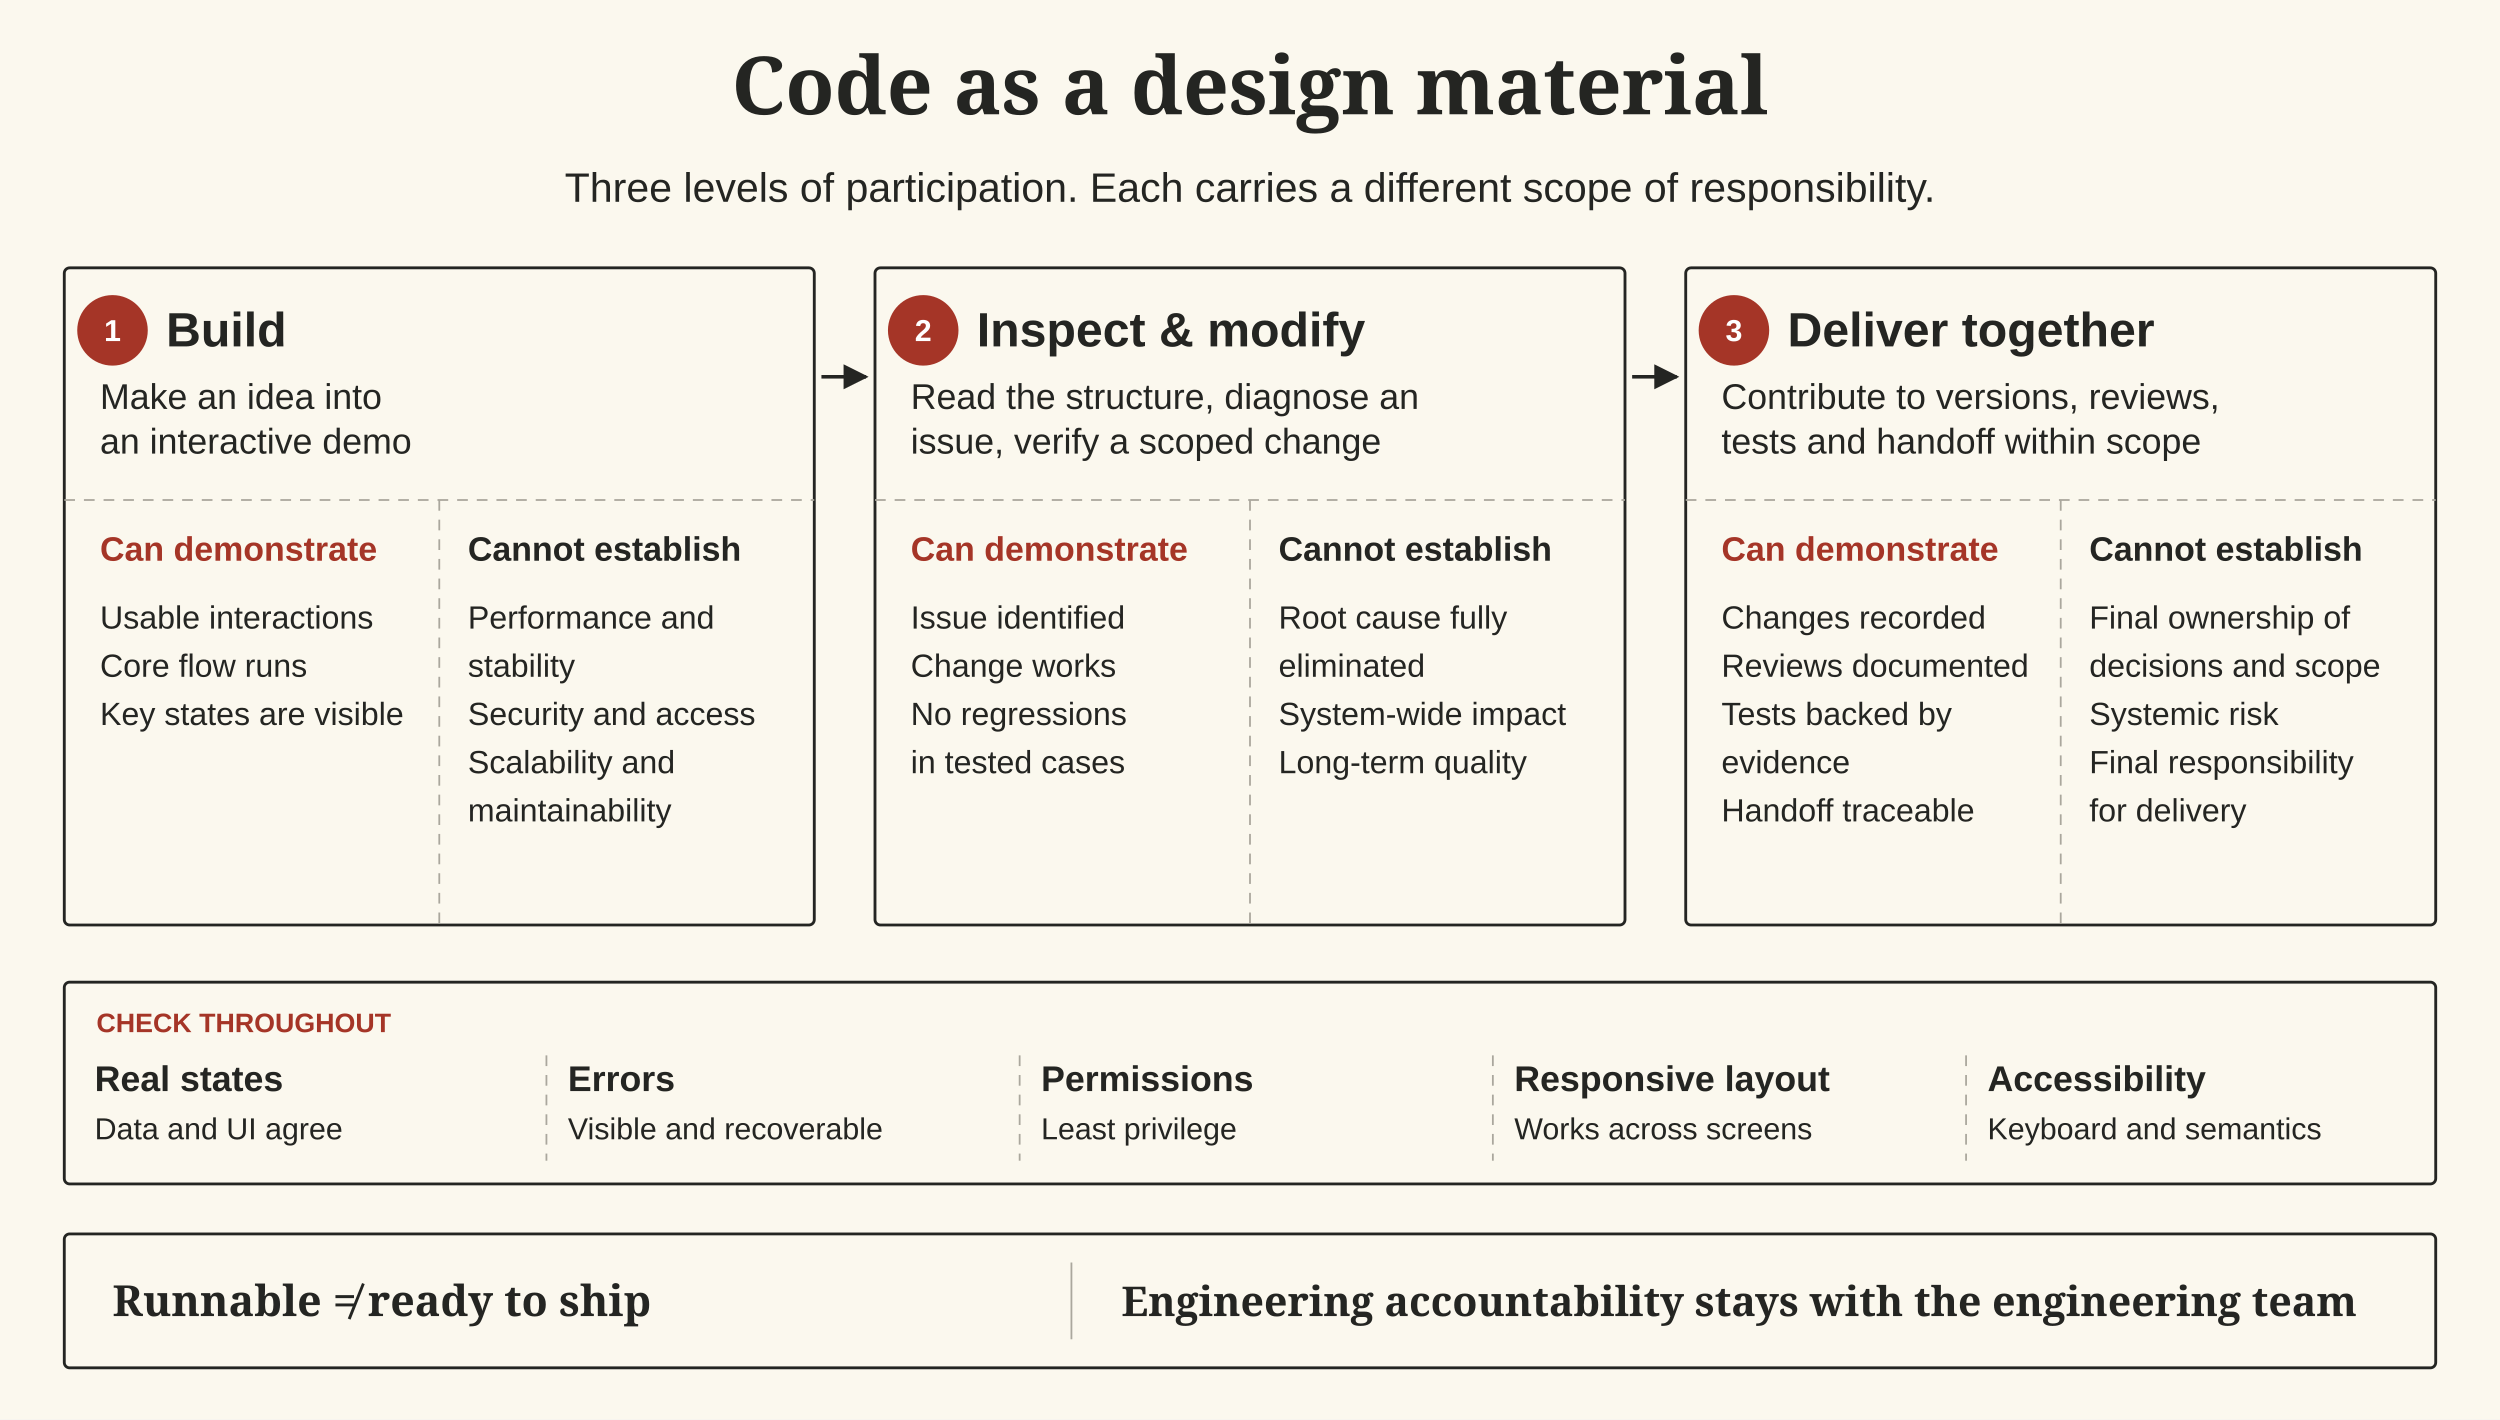
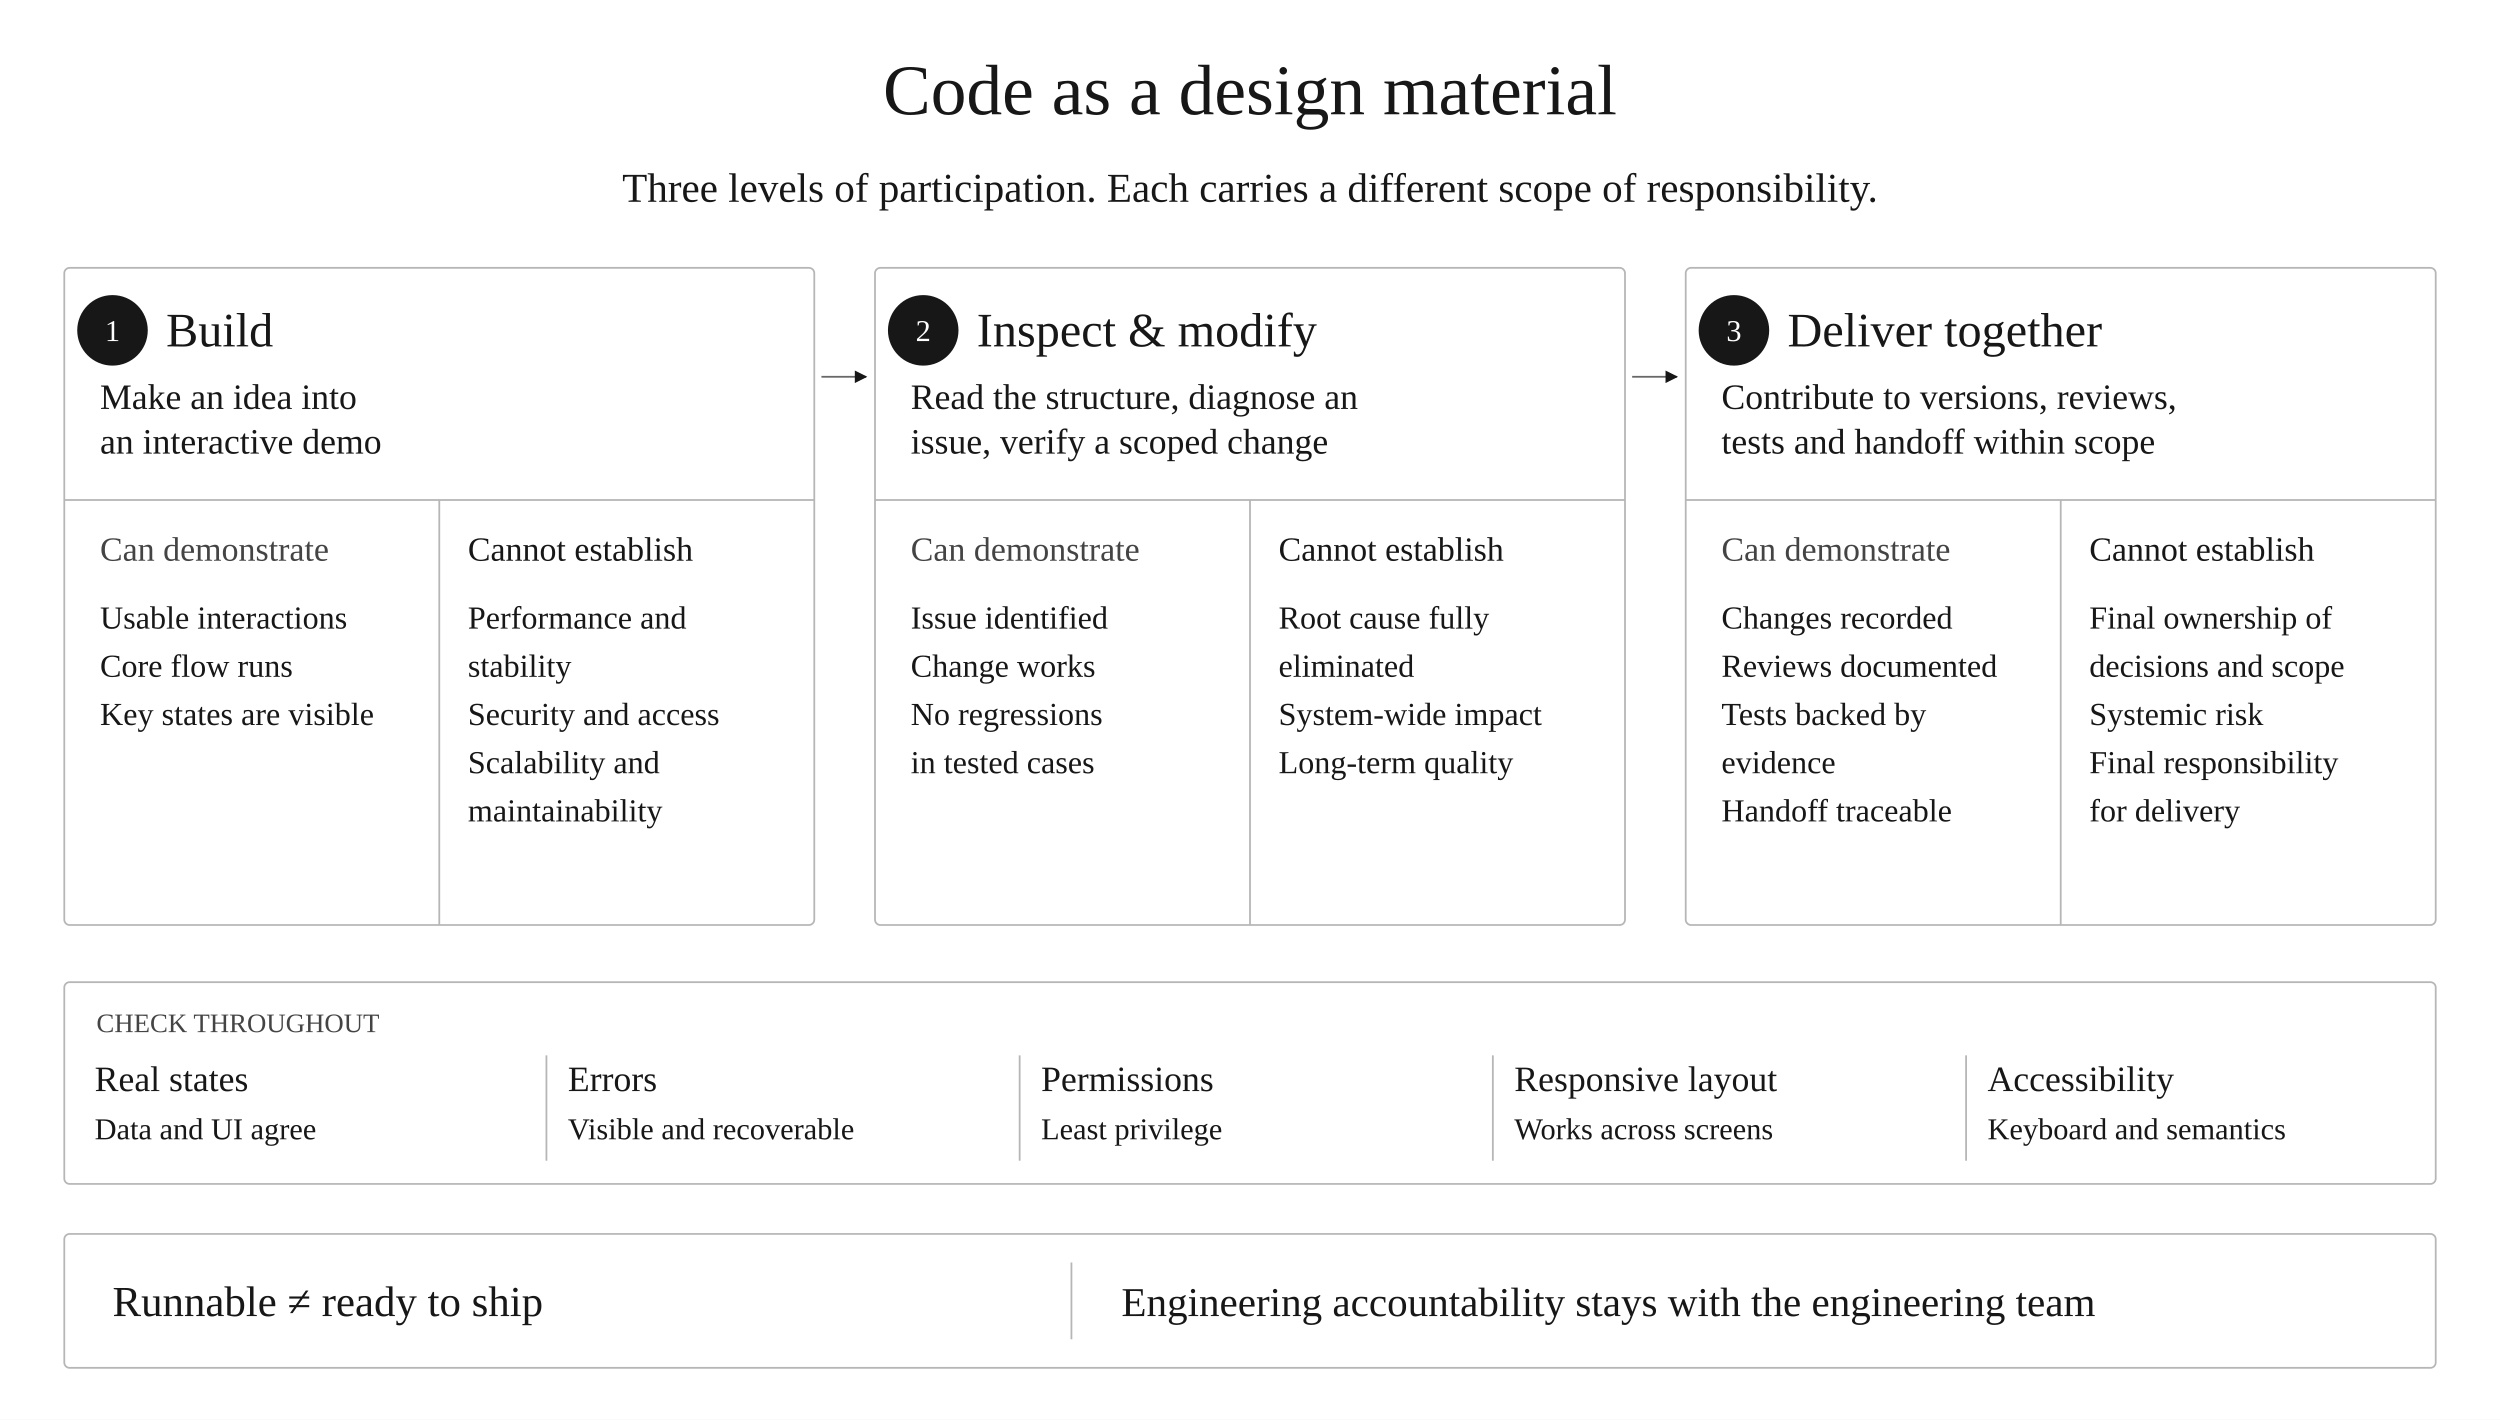
<svg xmlns="http://www.w3.org/2000/svg" viewBox="0 0 1400 795" role="img" aria-labelledby="participation-title participation-desc">
  <defs>
    <marker id="participation-arrow" viewBox="0 0 10 10" refX="9" refY="5" markerWidth="7" markerHeight="7" orient="auto">
-       <path d="M0 0 L10 5 L0 10 Z" fill="#242522" />
+       <path d="M0 0 L10 5 L0 10 Z" fill="var(--case-ink, #171717)" />
    </marker>
  </defs>
-   <rect width="1400" height="795" fill="#fbf8ee" />
-   <text x="700" y="64" text-anchor="middle" font-family="Georgia, serif" font-size="45" font-weight="700" fill="#242522">Code as a design material</text>
-   <text x="700" y="113" text-anchor="middle" font-family="Arial, sans-serif" font-size="23" font-weight="400" fill="#242522">Three levels of participation. Each carries a different scope of responsibility.</text>
-   <rect x="36" y="150" width="420" height="368" rx="3" fill="#fbf8ee" stroke="#242522" stroke-width="1.6" />
-   <circle cx="63" cy="185" r="19" fill="#a53527" stroke="#a53527" stroke-width="1.5" />
-   <text x="63" y="191" text-anchor="middle" font-family="Arial, sans-serif" font-size="17" font-weight="700" fill="#fff">1</text>
-   <text x="93" y="194" text-anchor="start" font-family="Arial, sans-serif" font-size="27" font-weight="700" fill="#242522">Build</text>
-   <text x="56" y="229" text-anchor="start" font-family="Arial, sans-serif" font-size="20" font-weight="400" fill="#242522">Make an idea into</text>
-   <text x="56" y="254" text-anchor="start" font-family="Arial, sans-serif" font-size="20" font-weight="400" fill="#242522">an interactive demo</text>
-   <path d="M 36 280 H 456" fill="none" stroke="#aaa79d" stroke-width="1" stroke-dasharray="6 5" />
-   <path d="M 246 280 V 518" fill="none" stroke="#aaa79d" stroke-width="1" stroke-dasharray="6 5" />
-   <text x="56" y="314" text-anchor="start" font-family="Arial, sans-serif" font-size="19" font-weight="700" fill="#a53527">Can demonstrate</text>
-   <text x="262" y="314" text-anchor="start" font-family="Arial, sans-serif" font-size="19" font-weight="700" fill="#242522">Cannot establish</text>
-   <text x="56" y="352" text-anchor="start" font-family="Arial, sans-serif" font-size="18" font-weight="400" fill="#242522">Usable interactions</text>
-   <text x="56" y="379" text-anchor="start" font-family="Arial, sans-serif" font-size="18" font-weight="400" fill="#242522">Core flow runs</text>
-   <text x="56" y="406" text-anchor="start" font-family="Arial, sans-serif" font-size="18" font-weight="400" fill="#242522">Key states are visible</text>
-   <text x="262" y="352" text-anchor="start" font-family="Arial, sans-serif" font-size="18" font-weight="400" fill="#242522">Performance and</text>
-   <text x="262" y="379" text-anchor="start" font-family="Arial, sans-serif" font-size="18" font-weight="400" fill="#242522">stability</text>
-   <text x="262" y="406" text-anchor="start" font-family="Arial, sans-serif" font-size="18" font-weight="400" fill="#242522">Security and access</text>
-   <text x="262" y="433" text-anchor="start" font-family="Arial, sans-serif" font-size="18" font-weight="400" fill="#242522">Scalability and</text>
-   <text x="262" y="460" text-anchor="start" font-family="Arial, sans-serif" font-size="18" font-weight="400" fill="#242522">maintainability</text>
-   <path d="M 460 211 H 485" fill="none" stroke="#242522" stroke-width="2" marker-end="url(#participation-arrow)" />
-   <rect x="490" y="150" width="420" height="368" rx="3" fill="#fbf8ee" stroke="#242522" stroke-width="1.6" />
-   <circle cx="517" cy="185" r="19" fill="#a53527" stroke="#a53527" stroke-width="1.5" />
-   <text x="517" y="191" text-anchor="middle" font-family="Arial, sans-serif" font-size="17" font-weight="700" fill="#fff">2</text>
-   <text x="547" y="194" text-anchor="start" font-family="Arial, sans-serif" font-size="27" font-weight="700" fill="#242522">Inspect &amp; modify</text>
-   <text x="510" y="229" text-anchor="start" font-family="Arial, sans-serif" font-size="20" font-weight="400" fill="#242522">Read the structure, diagnose an</text>
-   <text x="510" y="254" text-anchor="start" font-family="Arial, sans-serif" font-size="20" font-weight="400" fill="#242522">issue, verify a scoped change</text>
-   <path d="M 490 280 H 910" fill="none" stroke="#aaa79d" stroke-width="1" stroke-dasharray="6 5" />
-   <path d="M 700 280 V 518" fill="none" stroke="#aaa79d" stroke-width="1" stroke-dasharray="6 5" />
-   <text x="510" y="314" text-anchor="start" font-family="Arial, sans-serif" font-size="19" font-weight="700" fill="#a53527">Can demonstrate</text>
-   <text x="716" y="314" text-anchor="start" font-family="Arial, sans-serif" font-size="19" font-weight="700" fill="#242522">Cannot establish</text>
-   <text x="510" y="352" text-anchor="start" font-family="Arial, sans-serif" font-size="18" font-weight="400" fill="#242522">Issue identified</text>
-   <text x="510" y="379" text-anchor="start" font-family="Arial, sans-serif" font-size="18" font-weight="400" fill="#242522">Change works</text>
-   <text x="510" y="406" text-anchor="start" font-family="Arial, sans-serif" font-size="18" font-weight="400" fill="#242522">No regressions</text>
-   <text x="510" y="433" text-anchor="start" font-family="Arial, sans-serif" font-size="18" font-weight="400" fill="#242522">in tested cases</text>
-   <text x="716" y="352" text-anchor="start" font-family="Arial, sans-serif" font-size="18" font-weight="400" fill="#242522">Root cause fully</text>
-   <text x="716" y="379" text-anchor="start" font-family="Arial, sans-serif" font-size="18" font-weight="400" fill="#242522">eliminated</text>
-   <text x="716" y="406" text-anchor="start" font-family="Arial, sans-serif" font-size="18" font-weight="400" fill="#242522">System-wide impact</text>
-   <text x="716" y="433" text-anchor="start" font-family="Arial, sans-serif" font-size="18" font-weight="400" fill="#242522">Long-term quality</text>
-   <path d="M 914 211 H 939" fill="none" stroke="#242522" stroke-width="2" marker-end="url(#participation-arrow)" />
-   <rect x="944" y="150" width="420" height="368" rx="3" fill="#fbf8ee" stroke="#242522" stroke-width="1.6" />
-   <circle cx="971" cy="185" r="19" fill="#a53527" stroke="#a53527" stroke-width="1.5" />
-   <text x="971" y="191" text-anchor="middle" font-family="Arial, sans-serif" font-size="17" font-weight="700" fill="#fff">3</text>
-   <text x="1001" y="194" text-anchor="start" font-family="Arial, sans-serif" font-size="27" font-weight="700" fill="#242522">Deliver together</text>
-   <text x="964" y="229" text-anchor="start" font-family="Arial, sans-serif" font-size="20" font-weight="400" fill="#242522">Contribute to versions, reviews,</text>
-   <text x="964" y="254" text-anchor="start" font-family="Arial, sans-serif" font-size="20" font-weight="400" fill="#242522">tests and handoff within scope</text>
-   <path d="M 944 280 H 1364" fill="none" stroke="#aaa79d" stroke-width="1" stroke-dasharray="6 5" />
-   <path d="M 1154 280 V 518" fill="none" stroke="#aaa79d" stroke-width="1" stroke-dasharray="6 5" />
-   <text x="964" y="314" text-anchor="start" font-family="Arial, sans-serif" font-size="19" font-weight="700" fill="#a53527">Can demonstrate</text>
-   <text x="1170" y="314" text-anchor="start" font-family="Arial, sans-serif" font-size="19" font-weight="700" fill="#242522">Cannot establish</text>
-   <text x="964" y="352" text-anchor="start" font-family="Arial, sans-serif" font-size="18" font-weight="400" fill="#242522">Changes recorded</text>
-   <text x="964" y="379" text-anchor="start" font-family="Arial, sans-serif" font-size="18" font-weight="400" fill="#242522">Reviews documented</text>
-   <text x="964" y="406" text-anchor="start" font-family="Arial, sans-serif" font-size="18" font-weight="400" fill="#242522">Tests backed by</text>
-   <text x="964" y="433" text-anchor="start" font-family="Arial, sans-serif" font-size="18" font-weight="400" fill="#242522">evidence</text>
-   <text x="964" y="460" text-anchor="start" font-family="Arial, sans-serif" font-size="18" font-weight="400" fill="#242522">Handoff traceable</text>
-   <text x="1170" y="352" text-anchor="start" font-family="Arial, sans-serif" font-size="18" font-weight="400" fill="#242522">Final ownership of</text>
-   <text x="1170" y="379" text-anchor="start" font-family="Arial, sans-serif" font-size="18" font-weight="400" fill="#242522">decisions and scope</text>
-   <text x="1170" y="406" text-anchor="start" font-family="Arial, sans-serif" font-size="18" font-weight="400" fill="#242522">Systemic risk</text>
-   <text x="1170" y="433" text-anchor="start" font-family="Arial, sans-serif" font-size="18" font-weight="400" fill="#242522">Final responsibility</text>
-   <text x="1170" y="460" text-anchor="start" font-family="Arial, sans-serif" font-size="18" font-weight="400" fill="#242522">for delivery</text>
-   <rect x="36" y="550" width="1328" height="113" rx="3" fill="#fbf8ee" stroke="#242522" stroke-width="1.6" />
-   <text x="54" y="578" text-anchor="start" font-family="Arial, sans-serif" font-size="15" font-weight="700" fill="#a53527">CHECK THROUGHOUT</text>
-   <text x="53" y="611" text-anchor="start" font-family="Arial, sans-serif" font-size="20" font-weight="700" fill="#242522">Real states</text>
-   <text x="53" y="638" text-anchor="start" font-family="Arial, sans-serif" font-size="17" font-weight="400" fill="#242522">Data and UI agree</text>
-   <text x="318" y="611" text-anchor="start" font-family="Arial, sans-serif" font-size="20" font-weight="700" fill="#242522">Errors</text>
-   <text x="318" y="638" text-anchor="start" font-family="Arial, sans-serif" font-size="17" font-weight="400" fill="#242522">Visible and recoverable</text>
-   <path d="M 306 591 V 650" fill="none" stroke="#aaa79d" stroke-width="1" stroke-dasharray="6 5" />
-   <text x="583" y="611" text-anchor="start" font-family="Arial, sans-serif" font-size="20" font-weight="700" fill="#242522">Permissions</text>
-   <text x="583" y="638" text-anchor="start" font-family="Arial, sans-serif" font-size="17" font-weight="400" fill="#242522">Least privilege</text>
-   <path d="M 571 591 V 650" fill="none" stroke="#aaa79d" stroke-width="1" stroke-dasharray="6 5" />
-   <text x="848" y="611" text-anchor="start" font-family="Arial, sans-serif" font-size="20" font-weight="700" fill="#242522">Responsive layout</text>
-   <text x="848" y="638" text-anchor="start" font-family="Arial, sans-serif" font-size="17" font-weight="400" fill="#242522">Works across screens</text>
-   <path d="M 836 591 V 650" fill="none" stroke="#aaa79d" stroke-width="1" stroke-dasharray="6 5" />
-   <text x="1113" y="611" text-anchor="start" font-family="Arial, sans-serif" font-size="20" font-weight="700" fill="#242522">Accessibility</text>
-   <text x="1113" y="638" text-anchor="start" font-family="Arial, sans-serif" font-size="17" font-weight="400" fill="#242522">Keyboard and semantics</text>
-   <path d="M 1101 591 V 650" fill="none" stroke="#aaa79d" stroke-width="1" stroke-dasharray="6 5" />
-   <rect x="36" y="691" width="1328" height="75" rx="3" fill="#fbf8ee" stroke="#242522" stroke-width="1.6" />
-   <text x="63" y="737" text-anchor="start" font-family="Georgia, serif" font-size="24" font-weight="700" fill="#242522">Runnable ≠ ready to ship</text>
-   <path d="M 600 707 V 750" fill="none" stroke="#aaa79d" stroke-width="1" />
-   <text x="628" y="737" text-anchor="start" font-family="Georgia, serif" font-size="23" font-weight="700" fill="#242522">Engineering accountability stays with the engineering team</text>
+   <rect width="1400" height="795" fill="var(--case-bg, #fff)" />
+   <text x="700" y="64" text-anchor="middle" font-family="var(--case-font-heading, sans-serif)" font-size="40" class="article-diagram-title" font-weight="var(--case-weight-strong, 650)" fill="var(--case-ink, #171717)">Code as a design material</text>
+   <text x="700" y="113" text-anchor="middle" font-family="var(--case-font-body, sans-serif)" font-size="23" font-weight="var(--case-weight-regular, 400)" fill="var(--case-ink, #171717)">Three levels of participation. Each carries a different scope of responsibility.</text>
+   <rect x="36" y="150" width="420" height="368" rx="3" fill="var(--case-bg, #fff)" stroke="var(--case-rule, #b6b6b6)" stroke-width="var(--case-border-width, 1)" />
+   <circle cx="63" cy="185" r="19" fill="var(--case-ink, #171717)" stroke="var(--case-ink, #171717)" stroke-width="1.5" />
+   <text x="63" y="191" text-anchor="middle" font-family="var(--case-font-body, sans-serif)" font-size="17" font-weight="var(--case-weight-strong, 650)" fill="#fff">1</text>
+   <text x="93" y="194" text-anchor="start" font-family="var(--case-font-body, sans-serif)" font-size="27" font-weight="var(--case-weight-strong, 650)" fill="var(--case-ink, #171717)">Build</text>
+   <text x="56" y="229" text-anchor="start" font-family="var(--case-font-body, sans-serif)" font-size="20" font-weight="var(--case-weight-regular, 400)" fill="var(--case-ink, #171717)">Make an idea into</text>
+   <text x="56" y="254" text-anchor="start" font-family="var(--case-font-body, sans-serif)" font-size="20" font-weight="var(--case-weight-regular, 400)" fill="var(--case-ink, #171717)">an interactive demo</text>
+   <path d="M 36 280 H 456" fill="none" stroke="var(--case-rule, #b6b6b6)" stroke-width="1" stroke-dasharray="var(--case-space-6, 6) var(--case-space-4, 4)" />
+   <path d="M 246 280 V 518" fill="none" stroke="var(--case-rule, #b6b6b6)" stroke-width="1" stroke-dasharray="var(--case-space-6, 6) var(--case-space-4, 4)" />
+   <text x="56" y="314" text-anchor="start" font-family="var(--case-font-body, sans-serif)" font-size="19" font-weight="var(--case-weight-strong, 650)" fill="var(--case-copy, #444)">Can demonstrate</text>
+   <text x="262" y="314" text-anchor="start" font-family="var(--case-font-body, sans-serif)" font-size="19" font-weight="var(--case-weight-strong, 650)" fill="var(--case-ink, #171717)">Cannot establish</text>
+   <text x="56" y="352" text-anchor="start" font-family="var(--case-font-body, sans-serif)" font-size="18" font-weight="var(--case-weight-regular, 400)" fill="var(--case-ink, #171717)">Usable interactions</text>
+   <text x="56" y="379" text-anchor="start" font-family="var(--case-font-body, sans-serif)" font-size="18" font-weight="var(--case-weight-regular, 400)" fill="var(--case-ink, #171717)">Core flow runs</text>
+   <text x="56" y="406" text-anchor="start" font-family="var(--case-font-body, sans-serif)" font-size="18" font-weight="var(--case-weight-regular, 400)" fill="var(--case-ink, #171717)">Key states are visible</text>
+   <text x="262" y="352" text-anchor="start" font-family="var(--case-font-body, sans-serif)" font-size="18" font-weight="var(--case-weight-regular, 400)" fill="var(--case-ink, #171717)">Performance and</text>
+   <text x="262" y="379" text-anchor="start" font-family="var(--case-font-body, sans-serif)" font-size="18" font-weight="var(--case-weight-regular, 400)" fill="var(--case-ink, #171717)">stability</text>
+   <text x="262" y="406" text-anchor="start" font-family="var(--case-font-body, sans-serif)" font-size="18" font-weight="var(--case-weight-regular, 400)" fill="var(--case-ink, #171717)">Security and access</text>
+   <text x="262" y="433" text-anchor="start" font-family="var(--case-font-body, sans-serif)" font-size="18" font-weight="var(--case-weight-regular, 400)" fill="var(--case-ink, #171717)">Scalability and</text>
+   <text x="262" y="460" text-anchor="start" font-family="var(--case-font-body, sans-serif)" font-size="18" font-weight="var(--case-weight-regular, 400)" fill="var(--case-ink, #171717)">maintainability</text>
+   <path d="M 460 211 H 485" fill="none" stroke="var(--case-muted, #686868)" stroke-width="var(--case-icon-stroke, 1.5)" marker-end="url(#participation-arrow)" />
+   <rect x="490" y="150" width="420" height="368" rx="3" fill="var(--case-bg, #fff)" stroke="var(--case-rule, #b6b6b6)" stroke-width="var(--case-border-width, 1)" />
+   <circle cx="517" cy="185" r="19" fill="var(--case-ink, #171717)" stroke="var(--case-ink, #171717)" stroke-width="1.5" />
+   <text x="517" y="191" text-anchor="middle" font-family="var(--case-font-body, sans-serif)" font-size="17" font-weight="var(--case-weight-strong, 650)" fill="#fff">2</text>
+   <text x="547" y="194" text-anchor="start" font-family="var(--case-font-body, sans-serif)" font-size="27" font-weight="var(--case-weight-strong, 650)" fill="var(--case-ink, #171717)">Inspect &amp; modify</text>
+   <text x="510" y="229" text-anchor="start" font-family="var(--case-font-body, sans-serif)" font-size="20" font-weight="var(--case-weight-regular, 400)" fill="var(--case-ink, #171717)">Read the structure, diagnose an</text>
+   <text x="510" y="254" text-anchor="start" font-family="var(--case-font-body, sans-serif)" font-size="20" font-weight="var(--case-weight-regular, 400)" fill="var(--case-ink, #171717)">issue, verify a scoped change</text>
+   <path d="M 490 280 H 910" fill="none" stroke="var(--case-rule, #b6b6b6)" stroke-width="1" stroke-dasharray="var(--case-space-6, 6) var(--case-space-4, 4)" />
+   <path d="M 700 280 V 518" fill="none" stroke="var(--case-rule, #b6b6b6)" stroke-width="1" stroke-dasharray="var(--case-space-6, 6) var(--case-space-4, 4)" />
+   <text x="510" y="314" text-anchor="start" font-family="var(--case-font-body, sans-serif)" font-size="19" font-weight="var(--case-weight-strong, 650)" fill="var(--case-copy, #444)">Can demonstrate</text>
+   <text x="716" y="314" text-anchor="start" font-family="var(--case-font-body, sans-serif)" font-size="19" font-weight="var(--case-weight-strong, 650)" fill="var(--case-ink, #171717)">Cannot establish</text>
+   <text x="510" y="352" text-anchor="start" font-family="var(--case-font-body, sans-serif)" font-size="18" font-weight="var(--case-weight-regular, 400)" fill="var(--case-ink, #171717)">Issue identified</text>
+   <text x="510" y="379" text-anchor="start" font-family="var(--case-font-body, sans-serif)" font-size="18" font-weight="var(--case-weight-regular, 400)" fill="var(--case-ink, #171717)">Change works</text>
+   <text x="510" y="406" text-anchor="start" font-family="var(--case-font-body, sans-serif)" font-size="18" font-weight="var(--case-weight-regular, 400)" fill="var(--case-ink, #171717)">No regressions</text>
+   <text x="510" y="433" text-anchor="start" font-family="var(--case-font-body, sans-serif)" font-size="18" font-weight="var(--case-weight-regular, 400)" fill="var(--case-ink, #171717)">in tested cases</text>
+   <text x="716" y="352" text-anchor="start" font-family="var(--case-font-body, sans-serif)" font-size="18" font-weight="var(--case-weight-regular, 400)" fill="var(--case-ink, #171717)">Root cause fully</text>
+   <text x="716" y="379" text-anchor="start" font-family="var(--case-font-body, sans-serif)" font-size="18" font-weight="var(--case-weight-regular, 400)" fill="var(--case-ink, #171717)">eliminated</text>
+   <text x="716" y="406" text-anchor="start" font-family="var(--case-font-body, sans-serif)" font-size="18" font-weight="var(--case-weight-regular, 400)" fill="var(--case-ink, #171717)">System-wide impact</text>
+   <text x="716" y="433" text-anchor="start" font-family="var(--case-font-body, sans-serif)" font-size="18" font-weight="var(--case-weight-regular, 400)" fill="var(--case-ink, #171717)">Long-term quality</text>
+   <path d="M 914 211 H 939" fill="none" stroke="var(--case-muted, #686868)" stroke-width="var(--case-icon-stroke, 1.5)" marker-end="url(#participation-arrow)" />
+   <rect x="944" y="150" width="420" height="368" rx="3" fill="var(--case-bg, #fff)" stroke="var(--case-rule, #b6b6b6)" stroke-width="var(--case-border-width, 1)" />
+   <circle cx="971" cy="185" r="19" fill="var(--case-ink, #171717)" stroke="var(--case-ink, #171717)" stroke-width="1.5" />
+   <text x="971" y="191" text-anchor="middle" font-family="var(--case-font-body, sans-serif)" font-size="17" font-weight="var(--case-weight-strong, 650)" fill="#fff">3</text>
+   <text x="1001" y="194" text-anchor="start" font-family="var(--case-font-body, sans-serif)" font-size="27" font-weight="var(--case-weight-strong, 650)" fill="var(--case-ink, #171717)">Deliver together</text>
+   <text x="964" y="229" text-anchor="start" font-family="var(--case-font-body, sans-serif)" font-size="20" font-weight="var(--case-weight-regular, 400)" fill="var(--case-ink, #171717)">Contribute to versions, reviews,</text>
+   <text x="964" y="254" text-anchor="start" font-family="var(--case-font-body, sans-serif)" font-size="20" font-weight="var(--case-weight-regular, 400)" fill="var(--case-ink, #171717)">tests and handoff within scope</text>
+   <path d="M 944 280 H 1364" fill="none" stroke="var(--case-rule, #b6b6b6)" stroke-width="1" stroke-dasharray="var(--case-space-6, 6) var(--case-space-4, 4)" />
+   <path d="M 1154 280 V 518" fill="none" stroke="var(--case-rule, #b6b6b6)" stroke-width="1" stroke-dasharray="var(--case-space-6, 6) var(--case-space-4, 4)" />
+   <text x="964" y="314" text-anchor="start" font-family="var(--case-font-body, sans-serif)" font-size="19" font-weight="var(--case-weight-strong, 650)" fill="var(--case-copy, #444)">Can demonstrate</text>
+   <text x="1170" y="314" text-anchor="start" font-family="var(--case-font-body, sans-serif)" font-size="19" font-weight="var(--case-weight-strong, 650)" fill="var(--case-ink, #171717)">Cannot establish</text>
+   <text x="964" y="352" text-anchor="start" font-family="var(--case-font-body, sans-serif)" font-size="18" font-weight="var(--case-weight-regular, 400)" fill="var(--case-ink, #171717)">Changes recorded</text>
+   <text x="964" y="379" text-anchor="start" font-family="var(--case-font-body, sans-serif)" font-size="18" font-weight="var(--case-weight-regular, 400)" fill="var(--case-ink, #171717)">Reviews documented</text>
+   <text x="964" y="406" text-anchor="start" font-family="var(--case-font-body, sans-serif)" font-size="18" font-weight="var(--case-weight-regular, 400)" fill="var(--case-ink, #171717)">Tests backed by</text>
+   <text x="964" y="433" text-anchor="start" font-family="var(--case-font-body, sans-serif)" font-size="18" font-weight="var(--case-weight-regular, 400)" fill="var(--case-ink, #171717)">evidence</text>
+   <text x="964" y="460" text-anchor="start" font-family="var(--case-font-body, sans-serif)" font-size="18" font-weight="var(--case-weight-regular, 400)" fill="var(--case-ink, #171717)">Handoff traceable</text>
+   <text x="1170" y="352" text-anchor="start" font-family="var(--case-font-body, sans-serif)" font-size="18" font-weight="var(--case-weight-regular, 400)" fill="var(--case-ink, #171717)">Final ownership of</text>
+   <text x="1170" y="379" text-anchor="start" font-family="var(--case-font-body, sans-serif)" font-size="18" font-weight="var(--case-weight-regular, 400)" fill="var(--case-ink, #171717)">decisions and scope</text>
+   <text x="1170" y="406" text-anchor="start" font-family="var(--case-font-body, sans-serif)" font-size="18" font-weight="var(--case-weight-regular, 400)" fill="var(--case-ink, #171717)">Systemic risk</text>
+   <text x="1170" y="433" text-anchor="start" font-family="var(--case-font-body, sans-serif)" font-size="18" font-weight="var(--case-weight-regular, 400)" fill="var(--case-ink, #171717)">Final responsibility</text>
+   <text x="1170" y="460" text-anchor="start" font-family="var(--case-font-body, sans-serif)" font-size="18" font-weight="var(--case-weight-regular, 400)" fill="var(--case-ink, #171717)">for delivery</text>
+   <rect x="36" y="550" width="1328" height="113" rx="3" fill="var(--case-bg, #fff)" stroke="var(--case-rule, #b6b6b6)" stroke-width="var(--case-border-width, 1)" />
+   <text x="54" y="578" text-anchor="start" font-family="var(--case-font-body, sans-serif)" font-size="15" font-weight="var(--case-weight-strong, 650)" fill="var(--case-copy, #444)">CHECK THROUGHOUT</text>
+   <text x="53" y="611" text-anchor="start" font-family="var(--case-font-body, sans-serif)" font-size="20" font-weight="var(--case-weight-strong, 650)" fill="var(--case-ink, #171717)">Real states</text>
+   <text x="53" y="638" text-anchor="start" font-family="var(--case-font-body, sans-serif)" font-size="17" font-weight="var(--case-weight-regular, 400)" fill="var(--case-ink, #171717)">Data and UI agree</text>
+   <text x="318" y="611" text-anchor="start" font-family="var(--case-font-body, sans-serif)" font-size="20" font-weight="var(--case-weight-strong, 650)" fill="var(--case-ink, #171717)">Errors</text>
+   <text x="318" y="638" text-anchor="start" font-family="var(--case-font-body, sans-serif)" font-size="17" font-weight="var(--case-weight-regular, 400)" fill="var(--case-ink, #171717)">Visible and recoverable</text>
+   <path d="M 306 591 V 650" fill="none" stroke="var(--case-rule, #b6b6b6)" stroke-width="1" stroke-dasharray="var(--case-space-6, 6) var(--case-space-4, 4)" />
+   <text x="583" y="611" text-anchor="start" font-family="var(--case-font-body, sans-serif)" font-size="20" font-weight="var(--case-weight-strong, 650)" fill="var(--case-ink, #171717)">Permissions</text>
+   <text x="583" y="638" text-anchor="start" font-family="var(--case-font-body, sans-serif)" font-size="17" font-weight="var(--case-weight-regular, 400)" fill="var(--case-ink, #171717)">Least privilege</text>
+   <path d="M 571 591 V 650" fill="none" stroke="var(--case-rule, #b6b6b6)" stroke-width="1" stroke-dasharray="var(--case-space-6, 6) var(--case-space-4, 4)" />
+   <text x="848" y="611" text-anchor="start" font-family="var(--case-font-body, sans-serif)" font-size="20" font-weight="var(--case-weight-strong, 650)" fill="var(--case-ink, #171717)">Responsive layout</text>
+   <text x="848" y="638" text-anchor="start" font-family="var(--case-font-body, sans-serif)" font-size="17" font-weight="var(--case-weight-regular, 400)" fill="var(--case-ink, #171717)">Works across screens</text>
+   <path d="M 836 591 V 650" fill="none" stroke="var(--case-rule, #b6b6b6)" stroke-width="1" stroke-dasharray="var(--case-space-6, 6) var(--case-space-4, 4)" />
+   <text x="1113" y="611" text-anchor="start" font-family="var(--case-font-body, sans-serif)" font-size="20" font-weight="var(--case-weight-strong, 650)" fill="var(--case-ink, #171717)">Accessibility</text>
+   <text x="1113" y="638" text-anchor="start" font-family="var(--case-font-body, sans-serif)" font-size="17" font-weight="var(--case-weight-regular, 400)" fill="var(--case-ink, #171717)">Keyboard and semantics</text>
+   <path d="M 1101 591 V 650" fill="none" stroke="var(--case-rule, #b6b6b6)" stroke-width="1" stroke-dasharray="var(--case-space-6, 6) var(--case-space-4, 4)" />
+   <rect x="36" y="691" width="1328" height="75" rx="3" fill="var(--case-bg, #fff)" stroke="var(--case-rule, #b6b6b6)" stroke-width="var(--case-border-width, 1)" />
+   <text x="63" y="737" text-anchor="start" font-family="var(--case-font-heading, sans-serif)" font-size="24" font-weight="var(--case-weight-strong, 650)" fill="var(--case-ink, #171717)">Runnable ≠ ready to ship</text>
+   <path d="M 600 707 V 750" fill="none" stroke="var(--case-rule, #b6b6b6)" stroke-width="1" />
+   <text x="628" y="737" text-anchor="start" font-family="var(--case-font-heading, sans-serif)" font-size="23" font-weight="var(--case-weight-strong, 650)" fill="var(--case-ink, #171717)">Engineering accountability stays with the engineering team</text>
</svg>
